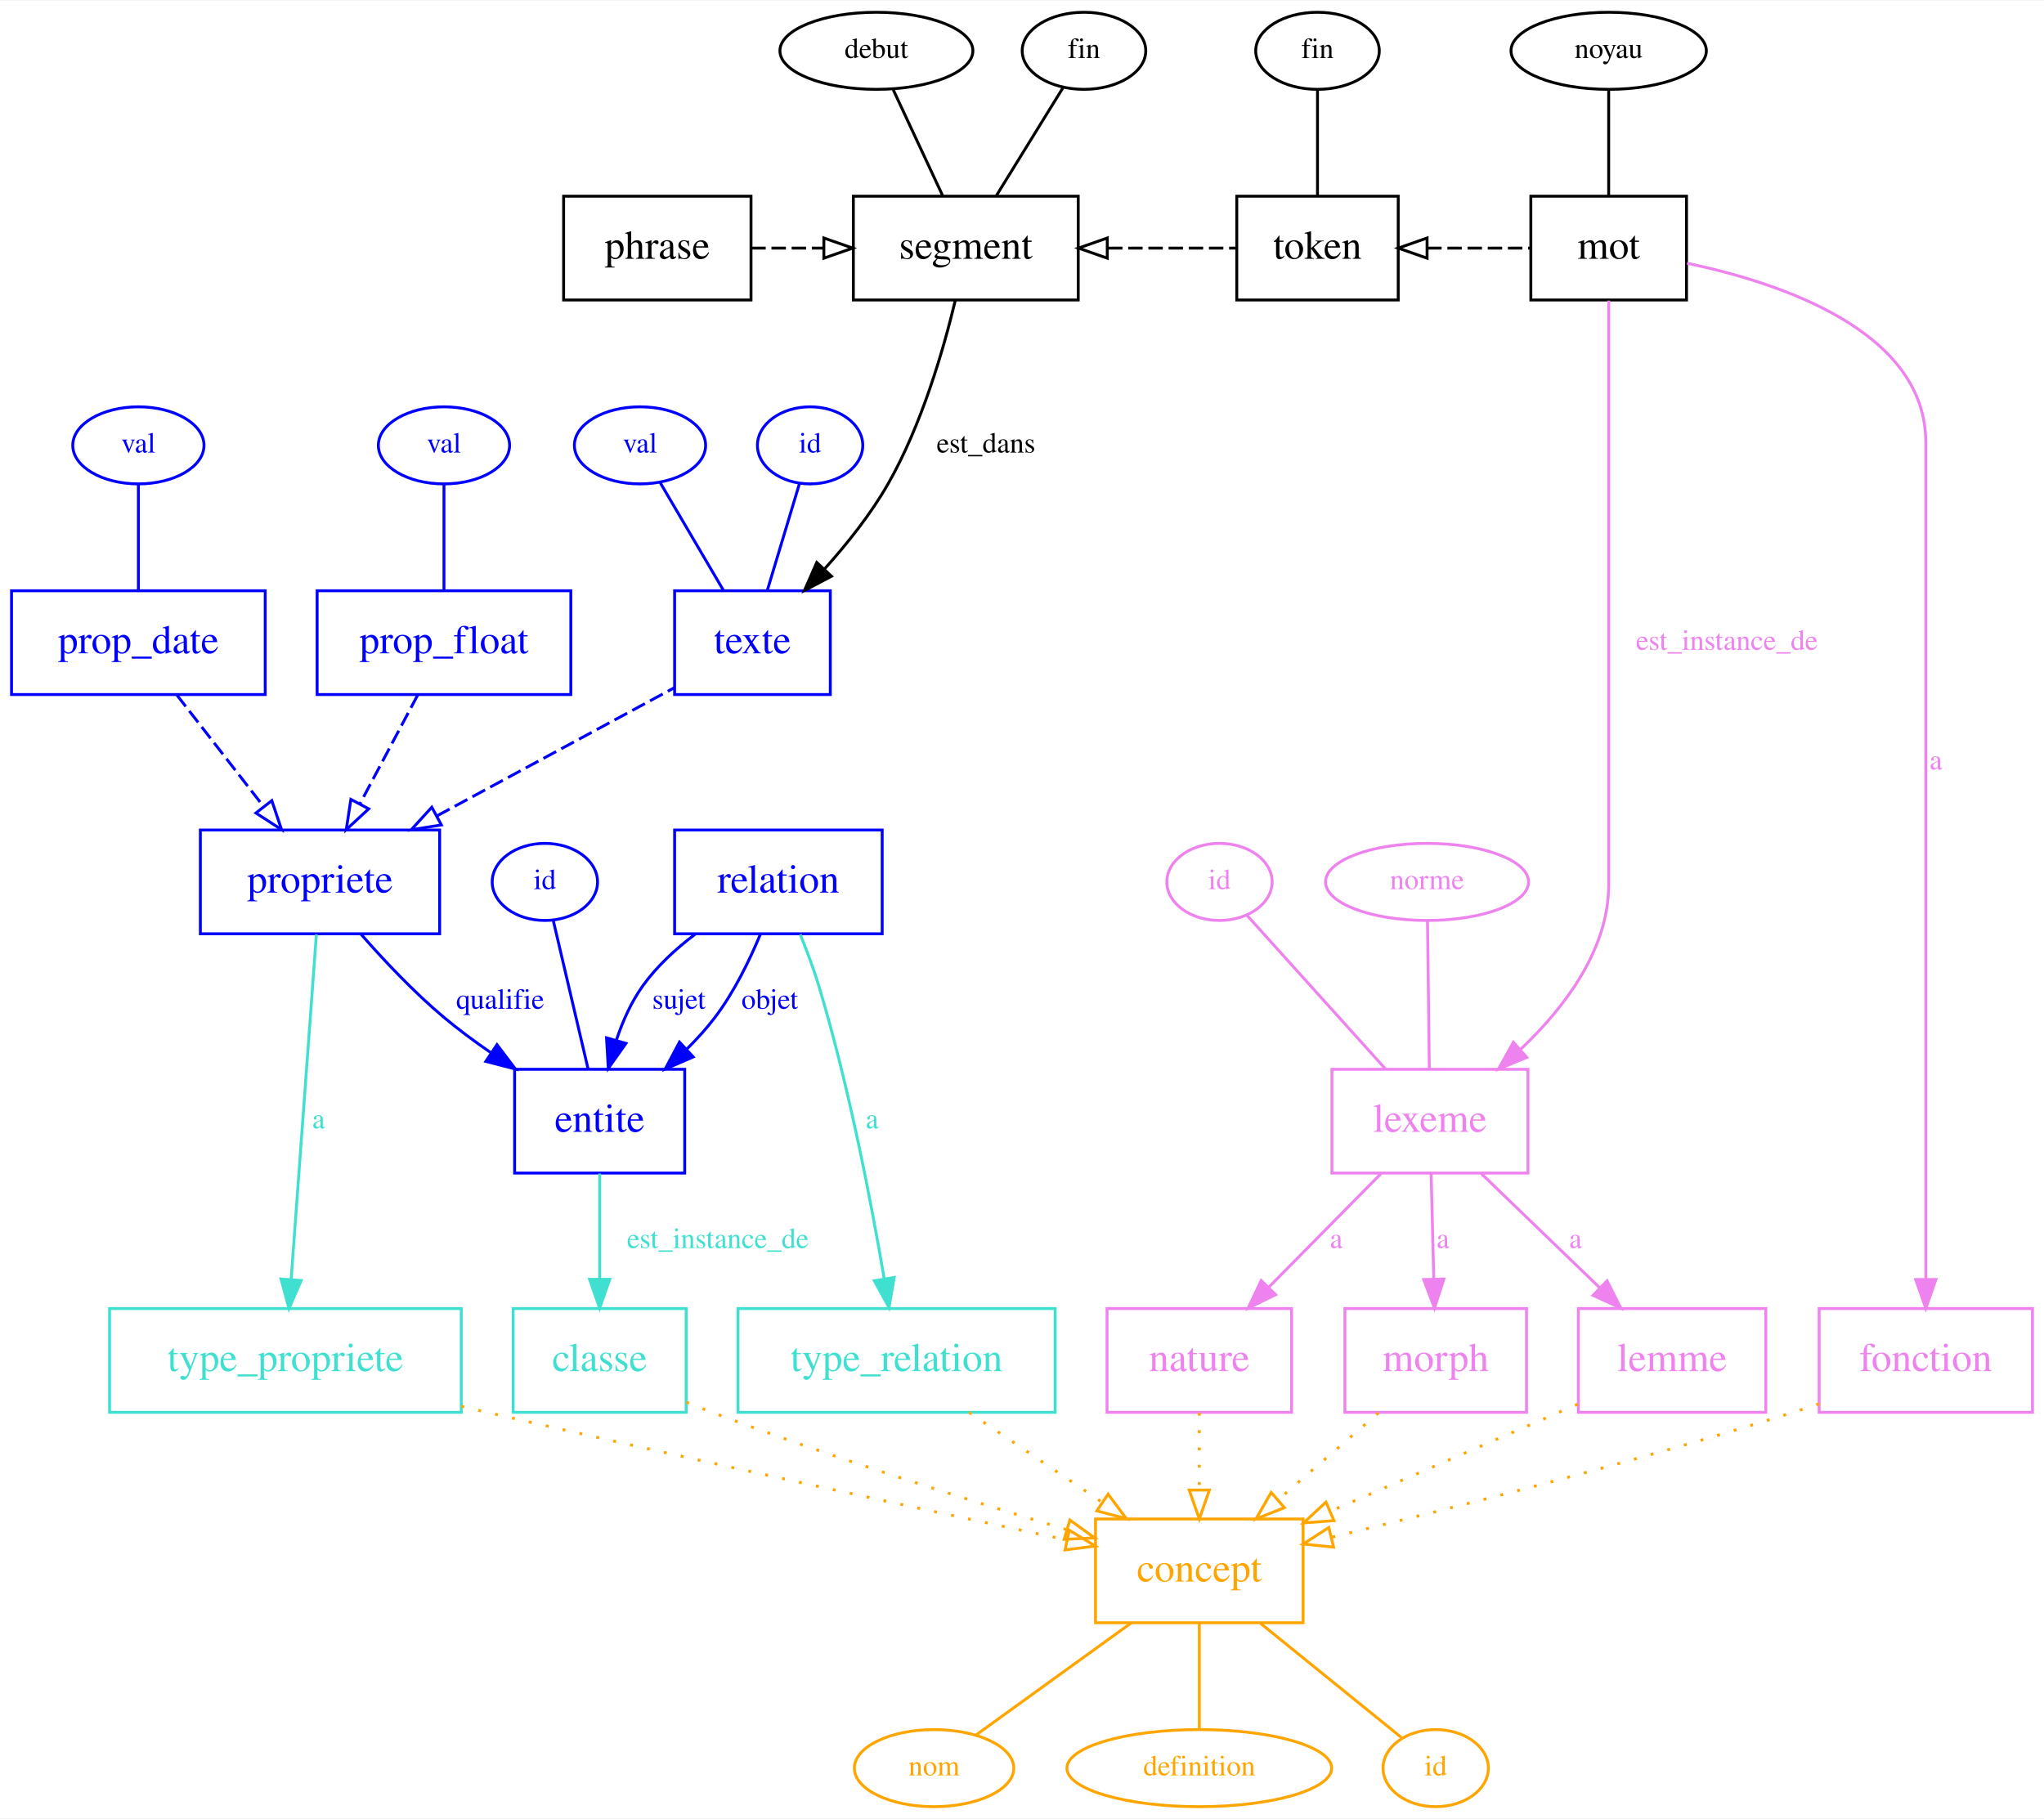
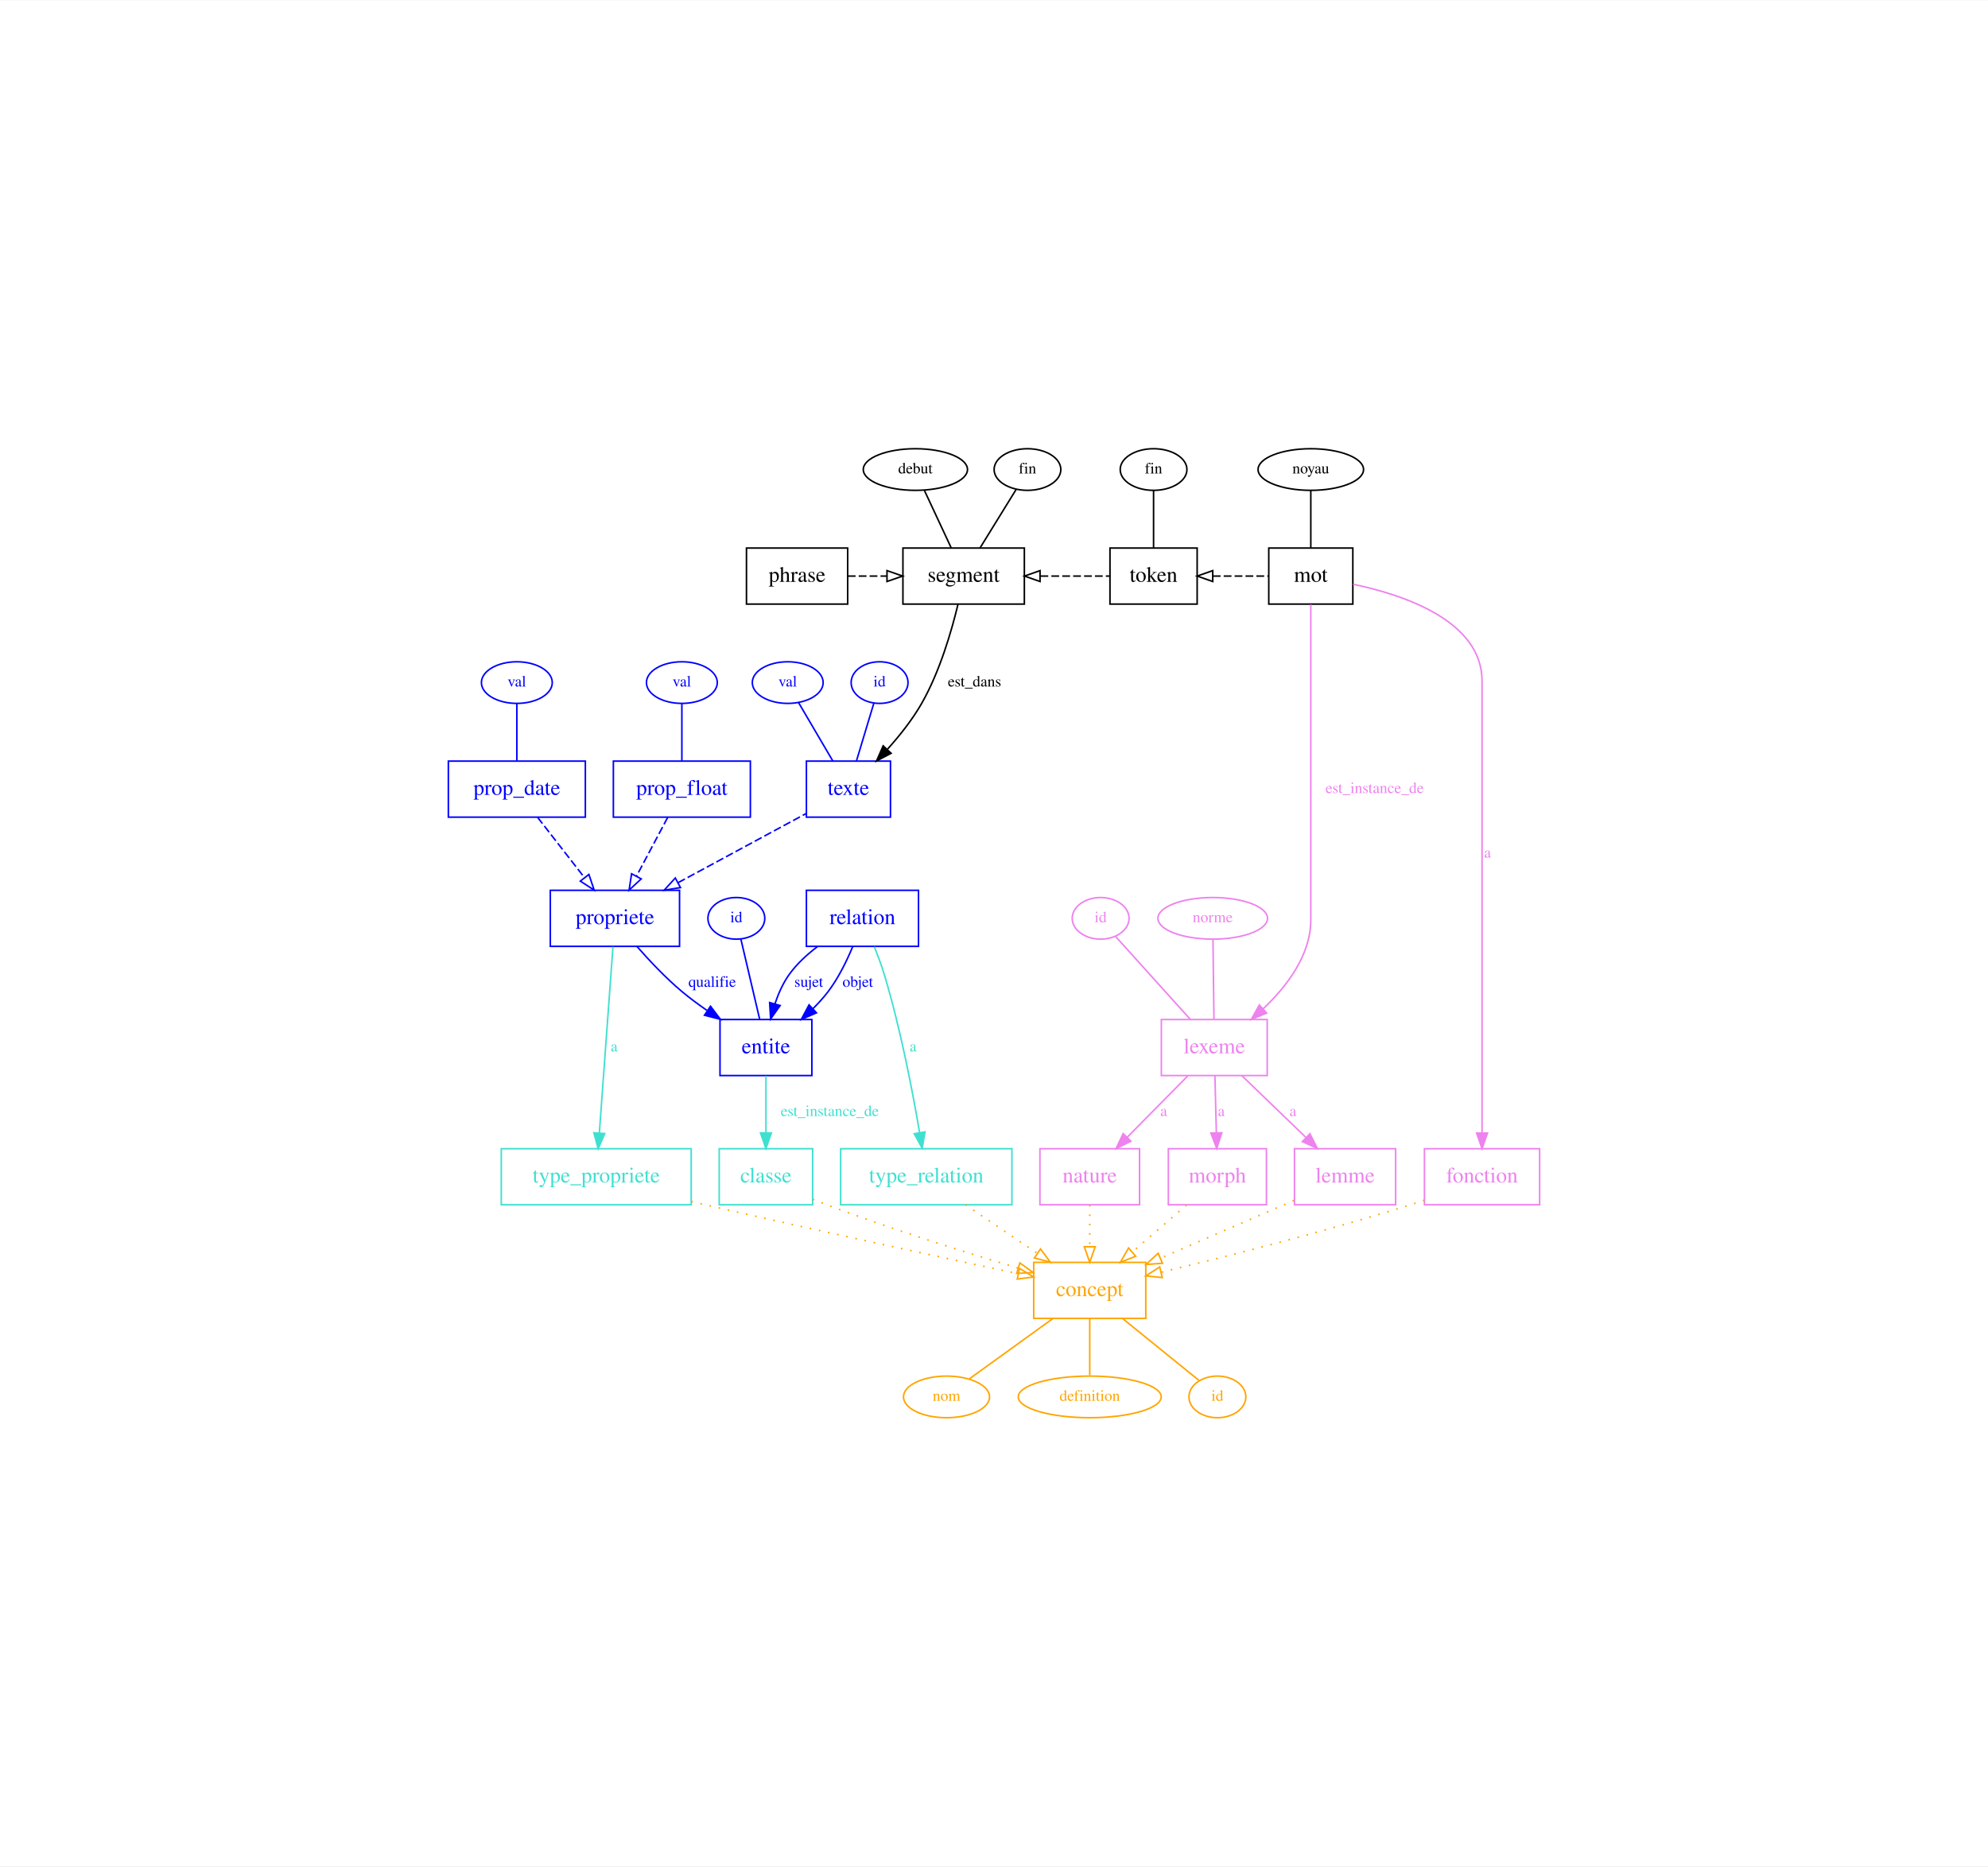
- <svg xmlns="http://www.w3.org/2000/svg" width="709pt" height="631pt" viewBox="0.00 0.00 709.00 630.61">
-   <g id="graph0" class="graph" transform="scale(1 1) rotate(0) translate(4 626.61)">
-     <polygon fill="white" stroke="transparent" points="-4,4 -4,-626.61 705,-626.61 705,4 -4,4" />
+ <svg xmlns="http://www.w3.org/2000/svg" width="1277pt" height="1199pt" viewBox="0.00 0.00 1277.00 1198.61">
+   <g id="graph0" class="graph" transform="scale(1 1) rotate(0) translate(288 910.61)">
+     <polygon fill="white" stroke="transparent" points="-288,288 -288,-910.61 989,-910.61 989,288 -288,288" />
    <g id="node1" class="node">
      <polygon fill="none" stroke="turquoise" points="234,-172.87 174,-172.87 174,-136.87 234,-136.87 234,-172.87" />
      <text text-anchor="middle" x="204" y="-151.17" font-family="Times,serif" font-size="14.00" fill="turquoise">classe</text>
    </g>
    <g id="node17" class="node">
      <polygon fill="none" stroke="orange" points="448,-99.87 376,-99.87 376,-63.87 448,-63.87 448,-99.87" />
      <text text-anchor="middle" x="412" y="-78.17" font-family="Times,serif" font-size="14.00" fill="orange">concept</text>
    </g>
    <g id="edge3" class="edge">
      <path fill="none" stroke="orange" stroke-dasharray="1,5" d="M234.11,-140.38C237.1,-139.16 240.1,-137.96 243,-136.87 284.06,-121.41 331.75,-106.43 365.98,-96.19" />
      <polygon fill="none" stroke="orange" points="367.11,-99.51 375.7,-93.3 365.12,-92.8 367.11,-99.51" />
    </g>
    <g id="node2" class="node">
      <polygon fill="none" stroke="turquoise" points="362,-172.87 252,-172.87 252,-136.87 362,-136.87 362,-172.87" />
      <text text-anchor="middle" x="307" y="-151.17" font-family="Times,serif" font-size="14.00" fill="turquoise">type_relation</text>
    </g>
    <g id="edge1" class="edge">
      <path fill="none" stroke="orange" stroke-dasharray="1,5" d="M332.15,-136.86C345.95,-127.54 363.24,-115.84 378.2,-105.73" />
      <polygon fill="none" stroke="orange" points="380.37,-108.48 386.69,-99.98 376.45,-102.69 380.37,-108.48" />
    </g>
    <g id="node3" class="node">
      <polygon fill="none" stroke="turquoise" points="156,-172.87 34,-172.87 34,-136.87 156,-136.87 156,-172.87" />
      <text text-anchor="middle" x="95" y="-151.17" font-family="Times,serif" font-size="14.00" fill="turquoise">type_propriete</text>
    </g>
    <g id="edge2" class="edge">
      <path fill="none" stroke="orange" stroke-dasharray="1,5" d="M156.06,-138.95C159.08,-138.24 162.08,-137.54 165,-136.87 235.03,-120.71 316.51,-103.14 366.15,-92.56" />
      <polygon fill="none" stroke="orange" points="366.89,-95.98 375.94,-90.48 365.44,-89.14 366.89,-95.98" />
    </g>
    <g id="node4" class="node">
      <polygon fill="none" stroke="violet" points="444,-172.87 380,-172.87 380,-136.87 444,-136.87 444,-172.87" />
      <text text-anchor="middle" x="412" y="-151.17" font-family="Times,serif" font-size="14.00" fill="violet">nature</text>
    </g>
    <g id="edge4" class="edge">
      <path fill="none" stroke="orange" stroke-dasharray="1,5" d="M412,-136.68C412,-128.66 412,-118.92 412,-109.94" />
      <polygon fill="none" stroke="orange" points="415.5,-109.9 412,-99.9 408.5,-109.9 415.5,-109.9" />
    </g>
    <g id="node5" class="node">
      <polygon fill="none" stroke="violet" points="701,-172.87 627,-172.87 627,-136.87 701,-136.87 701,-172.87" />
      <text text-anchor="middle" x="664" y="-151.17" font-family="Times,serif" font-size="14.00" fill="violet">fonction</text>
    </g>
    <g id="edge5" class="edge">
      <path fill="none" stroke="orange" stroke-dasharray="1,5" d="M626.95,-139.82C623.93,-138.79 620.92,-137.79 618,-136.87 563.6,-119.73 499.95,-103.64 457.96,-93.55" />
      <polygon fill="none" stroke="orange" points="458.57,-90.1 448.03,-91.19 456.94,-96.91 458.57,-90.1" />
    </g>
    <g id="node6" class="node">
      <polygon fill="none" stroke="violet" points="525.5,-172.87 462.5,-172.87 462.5,-136.87 525.5,-136.87 525.5,-172.87" />
      <text text-anchor="middle" x="494" y="-151.17" font-family="Times,serif" font-size="14.00" fill="violet">morph</text>
    </g>
    <g id="edge6" class="edge">
      <path fill="none" stroke="orange" stroke-dasharray="1,5" d="M474.15,-136.68C463.67,-127.61 450.66,-116.35 439.26,-106.47" />
      <polygon fill="none" stroke="orange" points="441.52,-103.8 431.67,-99.9 436.94,-109.09 441.52,-103.8" />
    </g>
    <g id="node7" class="node">
      <polygon fill="none" stroke="black" points="370,-558.74 292,-558.74 292,-522.74 370,-522.74 370,-558.74" />
      <text text-anchor="middle" x="331" y="-537.04" font-family="Times,serif" font-size="14.00">segment</text>
    </g>
    <g id="node8" class="node">
      <polygon fill="none" stroke="black" points="481,-558.74 425,-558.74 425,-522.74 481,-522.74 481,-558.74" />
      <text text-anchor="middle" x="453" y="-537.04" font-family="Times,serif" font-size="14.00">token</text>
    </g>
    <g id="edge17" class="edge">
      <path fill="none" stroke="black" stroke-dasharray="5,2" d="M380.34,-540.74C395.17,-540.74 409.99,-540.74 424.82,-540.74" />
      <polygon fill="none" stroke="black" points="380.08,-537.24 370.08,-540.74 380.08,-544.24 380.08,-537.24" />
    </g>
    <g id="node11" class="node">
      <polygon fill="none" stroke="blue" points="284,-421.87 230,-421.87 230,-385.87 284,-385.87 284,-421.87" />
      <text text-anchor="middle" x="257" y="-400.17" font-family="Times,serif" font-size="14.00" fill="blue">texte</text>
    </g>
    <g id="edge15" class="edge">
      <path fill="none" stroke="black" d="M327.34,-522.51C323.27,-505.55 315.68,-479.3 304,-458.87 298.05,-448.46 289.91,-438.23 282.08,-429.52" />
      <polygon fill="black" stroke="black" points="284.42,-426.9 275.04,-421.98 279.31,-431.68 284.42,-426.9" />
      <text text-anchor="middle" x="338" y="-469.81" font-family="Times,serif" font-size="10.00">est_dans</text>
    </g>
    <g id="node14" class="node">
      <ellipse fill="none" stroke="blue" cx="218" cy="-472.31" rx="22.76" ry="13.37" />
      <text text-anchor="middle" x="218" y="-469.81" font-family="Times,serif" font-size="10.00" fill="blue">val</text>
    </g>
    <g id="edge40" class="edge">
      <path fill="none" stroke="transparent" d="M301.9,-522.63C283.47,-511.8 259.91,-497.95 242.45,-487.68" />
      <polygon fill="transparent" stroke="transparent" points="243.85,-484.44 233.45,-482.39 240.3,-490.47 243.85,-484.44" />
    </g>
    <g id="node10" class="node">
      <polygon fill="none" stroke="black" points="581,-558.74 527,-558.74 527,-522.74 581,-522.74 581,-558.74" />
      <text text-anchor="middle" x="554" y="-537.04" font-family="Times,serif" font-size="14.00">mot</text>
    </g>
    <g id="edge18" class="edge">
      <path fill="none" stroke="black" stroke-dasharray="5,2" d="M491.05,-540.74C503.01,-540.74 514.96,-540.74 526.91,-540.74" />
      <polygon fill="none" stroke="black" points="491.01,-537.24 481.01,-540.74 491.01,-544.24 491.01,-537.24" />
    </g>
    <g id="node9" class="node">
      <polygon fill="none" stroke="black" points="256.5,-558.74 191.5,-558.74 191.5,-522.74 256.5,-522.74 256.5,-558.74" />
      <text text-anchor="middle" x="224" y="-537.04" font-family="Times,serif" font-size="14.00">phrase</text>
    </g>
    <g id="edge16" class="edge">
      <path fill="none" stroke="black" stroke-dasharray="5,2" d="M256.6,-540.74C264.93,-540.74 273.27,-540.74 281.6,-540.74" />
      <polygon fill="none" stroke="black" points="281.77,-544.24 291.77,-540.74 281.77,-537.24 281.77,-544.24" />
    </g>
    <g id="edge19" class="edge">
      <path fill="none" stroke="violet" d="M581.19,-535.49C613.77,-528.67 664,-511.9 664,-473.31 664,-473.31 664,-473.31 664,-236.87 664,-218.93 664,-198.76 664,-183.03" />
      <polygon fill="violet" stroke="violet" points="667.5,-182.94 664,-172.94 660.5,-182.94 667.5,-182.94" />
      <text text-anchor="middle" x="667.5" y="-359.87" font-family="Times,serif" font-size="10.00" fill="violet">a</text>
    </g>
    <g id="node22" class="node">
      <polygon fill="none" stroke="violet" points="526,-255.87 458,-255.87 458,-219.87 526,-219.87 526,-255.87" />
      <text text-anchor="middle" x="492" y="-234.17" font-family="Times,serif" font-size="14.00" fill="violet">lexeme</text>
    </g>
    <g id="edge23" class="edge">
      <path fill="none" stroke="violet" d="M554,-522.53C554,-509.12 554,-490.03 554,-473.31 554,-473.31 554,-473.31 554,-319.87 554,-297.35 538.7,-277.21 523.3,-262.65" />
      <polygon fill="violet" stroke="violet" points="525.59,-260 515.79,-255.96 520.93,-265.23 525.59,-260" />
      <text text-anchor="middle" x="595" y="-401.37" font-family="Times,serif" font-size="10.00" fill="violet">est_instance_de</text>
    </g>
    <g id="node12" class="node">
      <polygon fill="none" stroke="blue" points="88,-421.87 0,-421.87 0,-385.87 88,-385.87 88,-421.87" />
      <text text-anchor="middle" x="44" y="-400.17" font-family="Times,serif" font-size="14.00" fill="blue">prop_date</text>
    </g>
    <g id="node20" class="node">
      <polygon fill="none" stroke="blue" points="148.5,-338.87 65.5,-338.87 65.5,-302.87 148.5,-302.87 148.5,-338.87" />
      <text text-anchor="middle" x="107" y="-317.17" font-family="Times,serif" font-size="14.00" fill="blue">propriete</text>
    </g>
    <g id="edge25" class="edge">
      <path fill="none" stroke="blue" stroke-dasharray="5,2" d="M57.36,-385.69C66.05,-374.52 77.53,-359.77 87.26,-347.25" />
      <polygon fill="none" stroke="blue" points="90.28,-349.07 93.66,-339.02 84.76,-344.77 90.28,-349.07" />
    </g>
    <g id="node13" class="node">
      <polygon fill="none" stroke="blue" points="194,-421.87 106,-421.87 106,-385.87 194,-385.87 194,-421.87" />
      <text text-anchor="middle" x="150" y="-400.17" font-family="Times,serif" font-size="14.00" fill="blue">prop_float</text>
    </g>
    <g id="edge41" class="edge">
      <path fill="none" stroke="transparent" d="M194.3,-403.87C202.66,-403.87 211.02,-403.87 219.38,-403.87" />
      <polygon fill="transparent" stroke="transparent" points="219.57,-407.37 229.57,-403.87 219.57,-400.37 219.57,-407.37" />
    </g>
    <g id="edge24" class="edge">
      <path fill="none" stroke="blue" stroke-dasharray="5,2" d="M140.88,-385.69C135.07,-374.74 127.42,-360.33 120.86,-347.98" />
      <polygon fill="none" stroke="blue" points="123.89,-346.21 116.11,-339.02 117.7,-349.5 123.89,-346.21" />
    </g>
    <g id="edge38" class="edge">
      <path fill="none" stroke="blue" d="M224.97,-459.43C231.11,-448.98 240.11,-433.64 247.01,-421.89" />
    </g>
    <g id="node15" class="node">
      <ellipse fill="none" stroke="blue" cx="44" cy="-472.31" rx="22.76" ry="13.37" />
      <text text-anchor="middle" x="44" y="-469.81" font-family="Times,serif" font-size="10.00" fill="blue">val</text>
    </g>
    <g id="edge37" class="edge">
      <path fill="none" stroke="blue" d="M44,-458.81C44,-448.44 44,-433.57 44,-422.07" />
    </g>
    <g id="node16" class="node">
      <ellipse fill="none" stroke="blue" cx="150" cy="-472.31" rx="22.76" ry="13.37" />
      <text text-anchor="middle" x="150" y="-469.81" font-family="Times,serif" font-size="10.00" fill="blue">val</text>
    </g>
    <g id="edge36" class="edge">
      <path fill="none" stroke="blue" d="M150,-458.81C150,-448.44 150,-433.57 150,-422.07" />
    </g>
    <g id="node23" class="node">
      <ellipse fill="none" stroke="orange" cx="320" cy="-13.44" rx="27.65" ry="13.37" />
      <text text-anchor="middle" x="320" y="-10.94" font-family="Times,serif" font-size="10.00" fill="orange">nom</text>
    </g>
    <g id="edge26" class="edge">
      <path fill="none" stroke="orange" d="M388.31,-63.76C371.38,-51.54 349.13,-35.47 334.7,-25.05" />
    </g>
    <g id="node24" class="node">
      <ellipse fill="none" stroke="orange" cx="412" cy="-13.44" rx="45.92" ry="13.37" />
      <text text-anchor="middle" x="412" y="-10.94" font-family="Times,serif" font-size="10.00" fill="orange">definition</text>
    </g>
    <g id="edge27" class="edge">
      <path fill="none" stroke="orange" d="M412,-63.76C412,-52.38 412,-37.67 412,-27.29" />
    </g>
    <g id="node25" class="node">
      <ellipse fill="none" stroke="orange" cx="494" cy="-13.44" rx="18.27" ry="13.37" />
      <text text-anchor="middle" x="494" y="-10.94" font-family="Times,serif" font-size="10.00" fill="orange">id</text>
    </g>
    <g id="edge28" class="edge">
      <path fill="none" stroke="orange" d="M433.12,-63.76C448.68,-51.15 469.29,-34.45 482.09,-24.08" />
    </g>
    <g id="node18" class="node">
      <polygon fill="none" stroke="violet" points="608.5,-172.87 543.5,-172.87 543.5,-136.87 608.5,-136.87 608.5,-172.87" />
      <text text-anchor="middle" x="576" y="-151.17" font-family="Times,serif" font-size="14.00" fill="violet">lemme</text>
    </g>
    <g id="edge7" class="edge">
      <path fill="none" stroke="orange" stroke-dasharray="1,5" d="M543.21,-139.67C518.62,-129.03 484.68,-114.33 457.47,-102.56" />
      <polygon fill="none" stroke="orange" points="458.72,-99.28 448.16,-98.52 455.94,-105.71 458.72,-99.28" />
    </g>
    <g id="node19" class="node">
      <polygon fill="none" stroke="blue" points="233.5,-255.87 174.5,-255.87 174.5,-219.87 233.5,-219.87 233.5,-255.87" />
      <text text-anchor="middle" x="204" y="-234.17" font-family="Times,serif" font-size="14.00" fill="blue">entite</text>
    </g>
    <g id="edge12" class="edge">
      <path fill="none" stroke="turquoise" d="M204,-219.69C204,-209.06 204,-195.18 204,-183.07" />
      <polygon fill="turquoise" stroke="turquoise" points="207.5,-183.02 204,-173.02 200.5,-183.02 207.5,-183.02" />
      <text text-anchor="middle" x="245" y="-193.87" font-family="Times,serif" font-size="10.00" fill="turquoise">est_instance_de</text>
    </g>
    <g id="edge14" class="edge">
      <path fill="none" stroke="turquoise" d="M105.74,-302.63C103.65,-274.13 99.47,-216.99 96.99,-183.03" />
      <polygon fill="turquoise" stroke="turquoise" points="100.47,-182.6 96.24,-172.88 93.48,-183.11 100.47,-182.6" />
      <text text-anchor="middle" x="106.5" y="-235.37" font-family="Times,serif" font-size="10.00" fill="turquoise">a</text>
    </g>
    <g id="edge11" class="edge">
      <path fill="none" stroke="blue" stroke-dasharray="5,2" d="M147.55,-343.77C173.66,-357.86 206.88,-375.8 229.84,-388.2" />
      <polygon fill="none" stroke="blue" points="149.1,-340.63 138.64,-338.96 145.78,-346.79 149.1,-340.63" />
    </g>
    <g id="edge10" class="edge">
      <path fill="none" stroke="blue" d="M121.22,-302.73C129.19,-293.64 139.61,-282.57 150,-273.87 155,-269.68 160.53,-265.58 166.09,-261.75" />
      <polygon fill="blue" stroke="blue" points="168.39,-264.42 174.77,-255.97 164.51,-258.6 168.39,-264.42" />
      <text text-anchor="middle" x="169.5" y="-276.87" font-family="Times,serif" font-size="10.00" fill="blue">qualifie</text>
    </g>
    <g id="node21" class="node">
      <polygon fill="none" stroke="blue" points="302,-338.87 230,-338.87 230,-302.87 302,-302.87 302,-338.87" />
      <text text-anchor="middle" x="266" y="-317.17" font-family="Times,serif" font-size="14.00" fill="blue">relation</text>
    </g>
    <g id="edge13" class="edge">
      <path fill="none" stroke="turquoise" d="M273.59,-302.64C275.86,-297.04 278.22,-290.76 280,-284.87 290.41,-250.41 298.22,-209.59 302.7,-183.23" />
      <polygon fill="turquoise" stroke="turquoise" points="306.18,-183.66 304.36,-173.22 299.27,-182.51 306.18,-183.66" />
      <text text-anchor="middle" x="298.5" y="-235.37" font-family="Times,serif" font-size="10.00" fill="turquoise">a</text>
    </g>
    <g id="edge8" class="edge">
      <path fill="none" stroke="blue" d="M237.12,-302.73C230.44,-297.67 223.87,-291.65 219,-284.87 215.01,-279.32 212.04,-272.65 209.85,-266.13" />
      <polygon fill="blue" stroke="blue" points="213.12,-264.85 207,-256.2 206.39,-266.78 213.12,-264.85" />
      <text text-anchor="middle" x="231.5" y="-276.87" font-family="Times,serif" font-size="10.00" fill="blue">sujet</text>
    </g>
    <g id="edge9" class="edge">
      <path fill="none" stroke="blue" d="M259.78,-302.77C256,-293.68 250.63,-282.62 244,-273.87 241.09,-270.03 237.69,-266.3 234.14,-262.79" />
      <polygon fill="blue" stroke="blue" points="236.45,-260.16 226.73,-255.95 231.7,-265.3 236.45,-260.16" />
      <text text-anchor="middle" x="263" y="-276.87" font-family="Times,serif" font-size="10.00" fill="blue">objet</text>
    </g>
    <g id="edge20" class="edge">
      <path fill="none" stroke="violet" d="M475.03,-219.69C463.69,-208.2 448.58,-192.91 436.01,-180.18" />
      <polygon fill="violet" stroke="violet" points="438.46,-177.68 428.94,-173.02 433.48,-182.6 438.46,-177.68" />
      <text text-anchor="middle" x="459.5" y="-193.87" font-family="Times,serif" font-size="10.00" fill="violet">a</text>
    </g>
    <g id="edge21" class="edge">
      <path fill="none" stroke="violet" d="M492.42,-219.69C492.69,-209.06 493.03,-195.18 493.33,-183.07" />
      <polygon fill="violet" stroke="violet" points="496.83,-183.11 493.58,-173.02 489.83,-182.93 496.83,-183.11" />
      <text text-anchor="middle" x="496.5" y="-193.87" font-family="Times,serif" font-size="10.00" fill="violet">a</text>
    </g>
    <g id="edge22" class="edge">
      <path fill="none" stroke="violet" d="M509.81,-219.69C521.73,-208.2 537.59,-192.91 550.79,-180.18" />
      <polygon fill="violet" stroke="violet" points="553.44,-182.48 558.21,-173.02 548.58,-177.45 553.44,-182.48" />
      <text text-anchor="middle" x="542.5" y="-193.87" font-family="Times,serif" font-size="10.00" fill="violet">a</text>
    </g>
    <g id="node26" class="node">
      <ellipse fill="none" stroke="blue" cx="185" cy="-320.87" rx="18.27" ry="13.37" />
      <text text-anchor="middle" x="185" y="-318.37" font-family="Times,serif" font-size="10.00" fill="blue">id</text>
    </g>
    <g id="edge29" class="edge">
      <path fill="none" stroke="blue" d="M187.89,-307.57C191.1,-293.85 196.33,-271.56 199.96,-256.11" />
    </g>
    <g id="node27" class="node">
      <ellipse fill="none" stroke="black" cx="300" cy="-609.18" rx="33.47" ry="13.37" />
      <text text-anchor="middle" x="300" y="-606.68" font-family="Times,serif" font-size="10.00">debut</text>
    </g>
    <g id="edge31" class="edge">
      <path fill="none" stroke="black" d="M305.83,-595.68C310.67,-585.31 317.61,-570.44 322.97,-558.94" />
    </g>
    <g id="node28" class="node">
      <ellipse fill="none" stroke="black" cx="372" cy="-609.18" rx="21.43" ry="13.37" />
      <text text-anchor="middle" x="372" y="-606.68" font-family="Times,serif" font-size="10.00">fin</text>
    </g>
    <g id="edge30" class="edge">
      <path fill="none" stroke="black" d="M364.67,-596.3C358.22,-585.85 348.76,-570.51 341.5,-558.76" />
    </g>
    <g id="node29" class="node">
      <ellipse fill="none" stroke="black" cx="453" cy="-609.18" rx="21.43" ry="13.37" />
      <text text-anchor="middle" x="453" y="-606.68" font-family="Times,serif" font-size="10.00">fin</text>
    </g>
    <g id="edge32" class="edge">
      <path fill="none" stroke="black" d="M453,-595.68C453,-585.31 453,-570.44 453,-558.94" />
    </g>
    <g id="node30" class="node">
      <ellipse fill="none" stroke="black" cx="554" cy="-609.18" rx="33.88" ry="13.37" />
      <text text-anchor="middle" x="554" y="-606.68" font-family="Times,serif" font-size="10.00">noyau</text>
    </g>
    <g id="edge33" class="edge">
      <path fill="none" stroke="black" d="M554,-595.68C554,-585.31 554,-570.44 554,-558.94" />
    </g>
    <g id="node31" class="node">
      <ellipse fill="none" stroke="violet" cx="419" cy="-320.87" rx="18.27" ry="13.37" />
      <text text-anchor="middle" x="419" y="-318.37" font-family="Times,serif" font-size="10.00" fill="violet">id</text>
    </g>
    <g id="edge34" class="edge">
      <path fill="none" stroke="violet" d="M428.54,-309.28C440.76,-295.73 462.07,-272.08 476.59,-255.97" />
    </g>
    <g id="node32" class="node">
      <ellipse fill="none" stroke="violet" cx="491" cy="-320.87" rx="35.21" ry="13.37" />
      <text text-anchor="middle" x="491" y="-318.37" font-family="Times,serif" font-size="10.00" fill="violet">norme</text>
    </g>
    <g id="edge35" class="edge">
      <path fill="none" stroke="violet" d="M491.16,-307.21C491.33,-293.42 491.6,-271.28 491.79,-255.95" />
    </g>
    <g id="node33" class="node">
      <ellipse fill="none" stroke="blue" cx="277" cy="-472.31" rx="18.27" ry="13.37" />
      <text text-anchor="middle" x="277" y="-469.81" font-family="Times,serif" font-size="10.00" fill="blue">id</text>
    </g>
    <g id="edge39" class="edge">
      <path fill="none" stroke="blue" d="M273.33,-459.12C270.2,-448.71 265.65,-433.61 262.15,-421.98" />
    </g>
  </g>
</svg>
